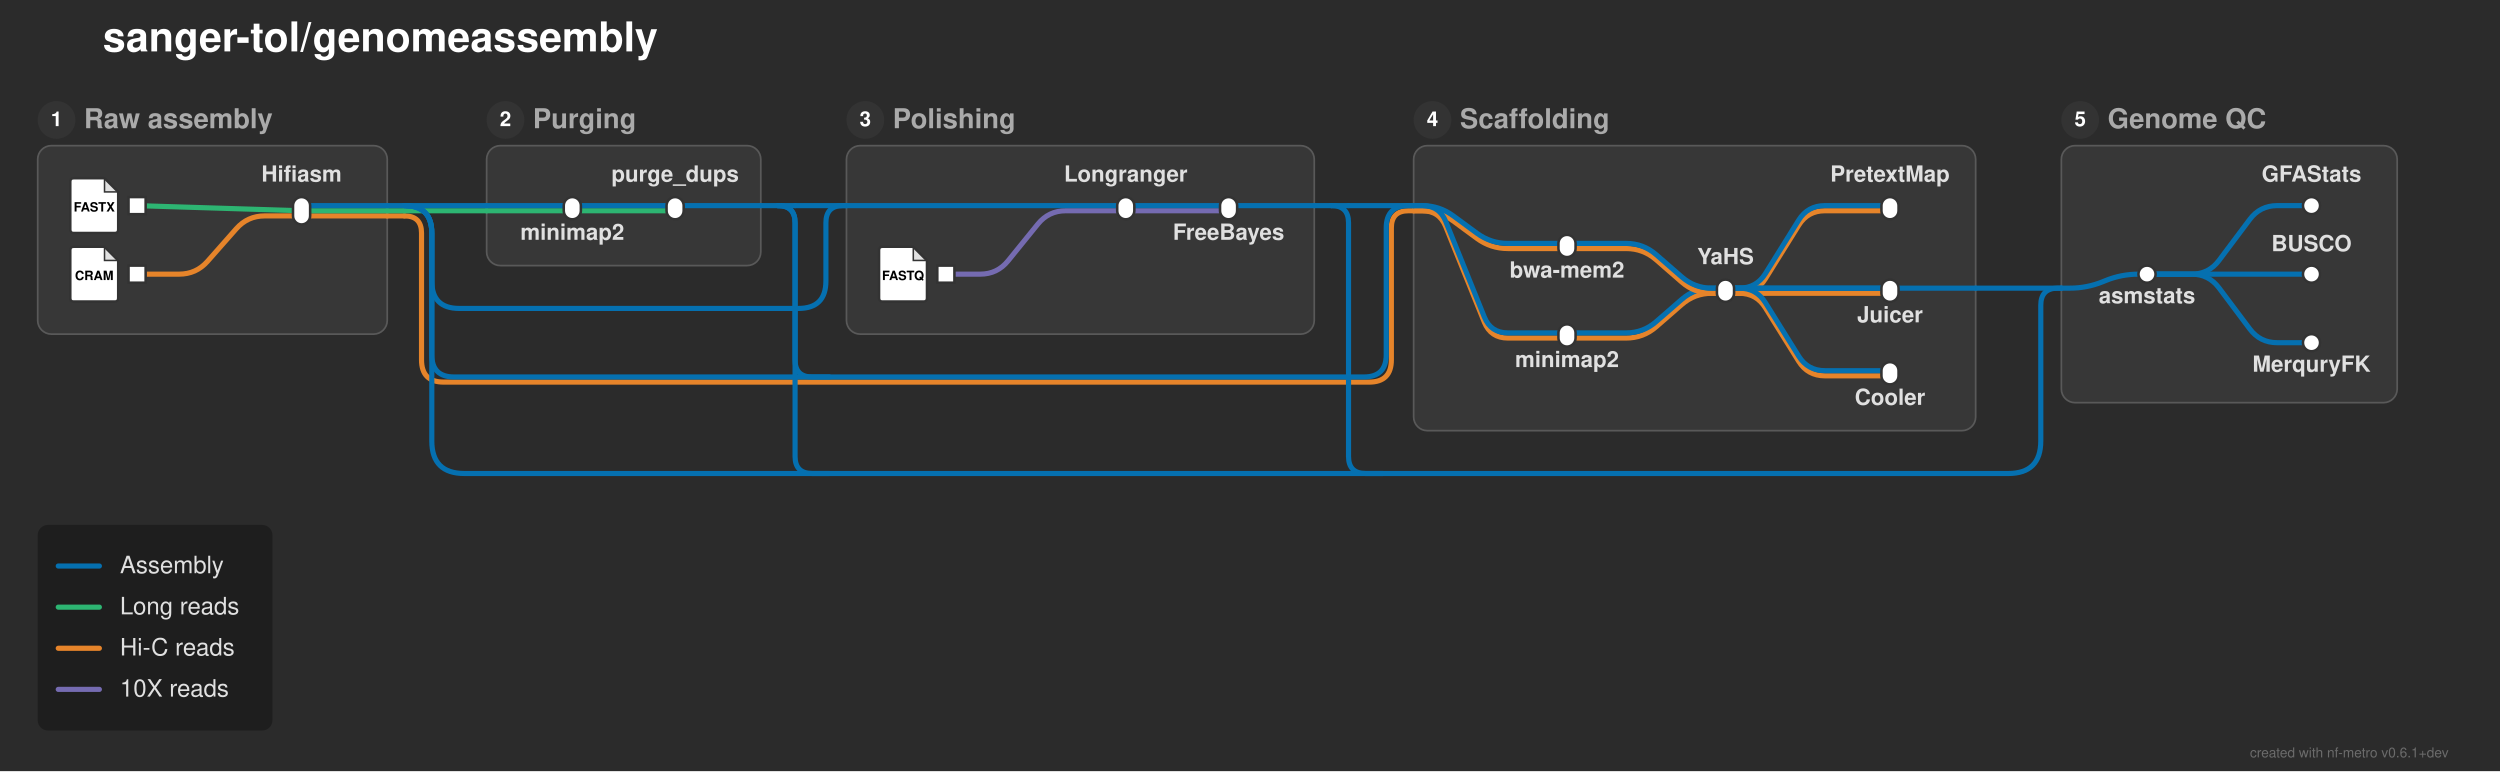
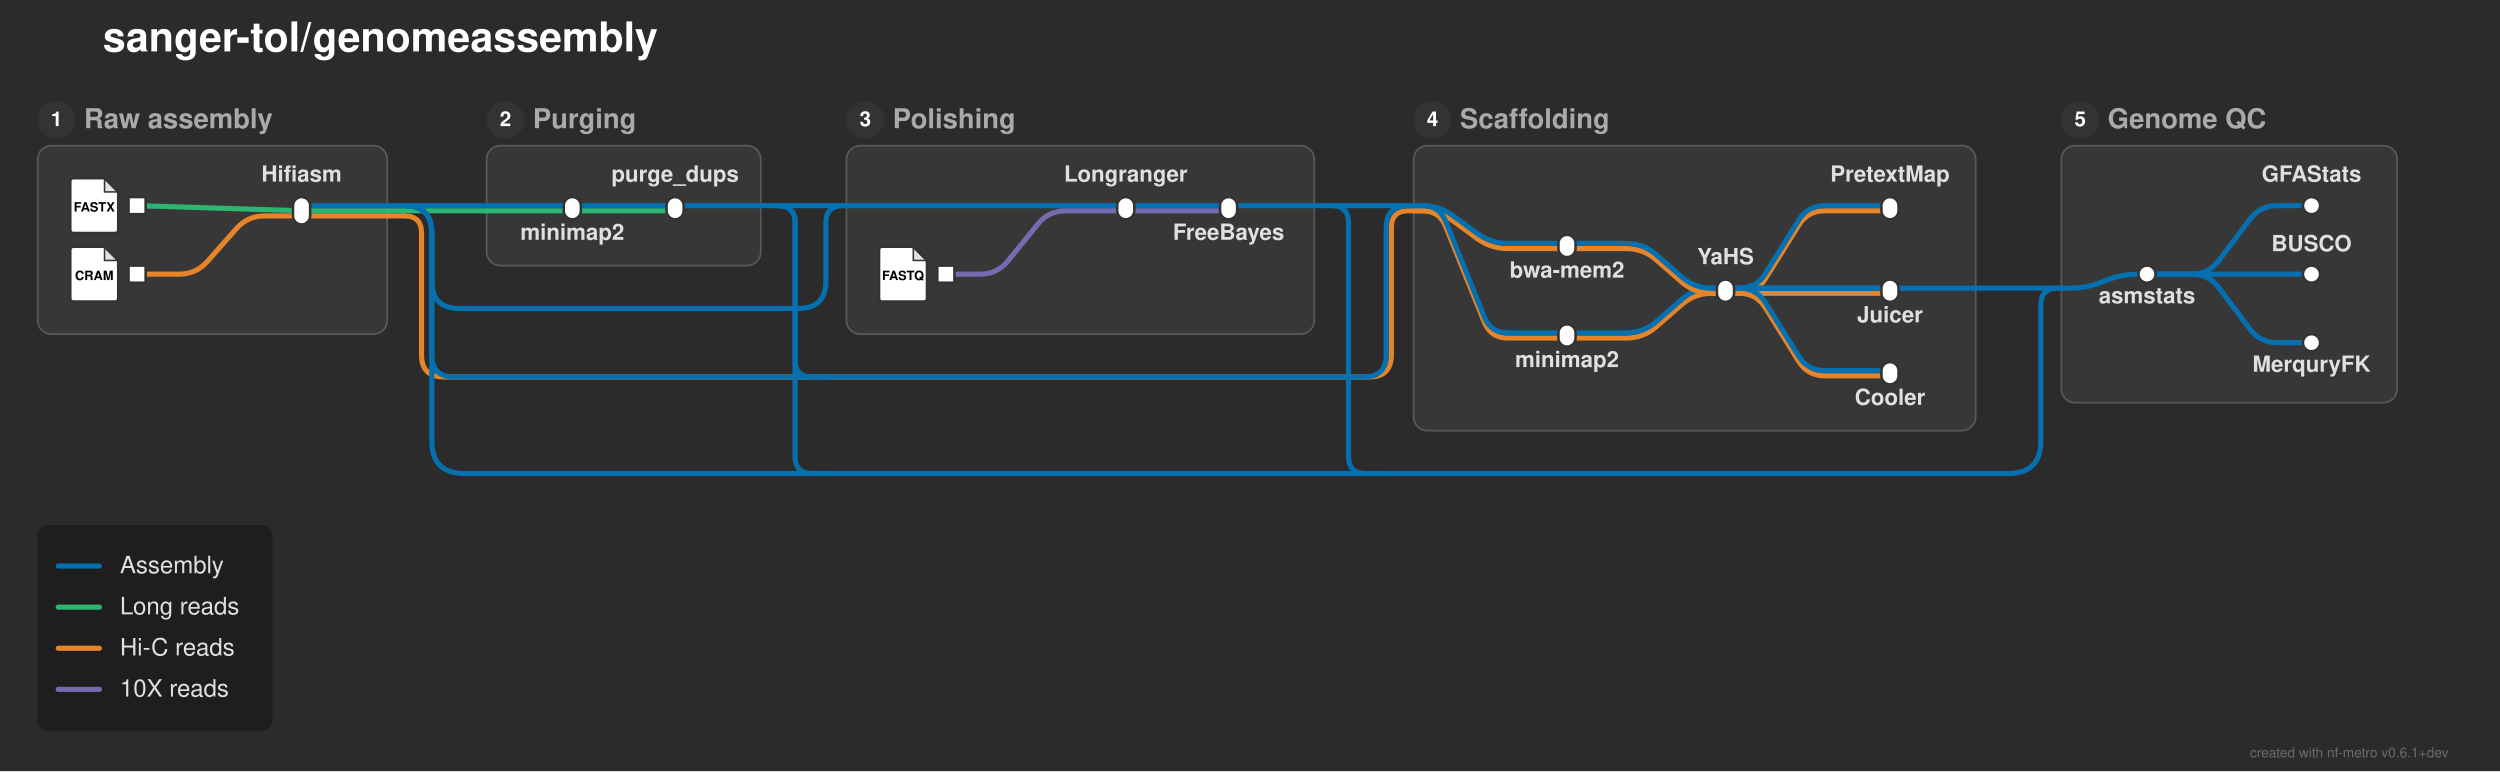
<svg xmlns="http://www.w3.org/2000/svg" width="1459" height="450" viewBox="0 0 1459 450">
  <defs>
</defs>
  <rect x="0" y="0" width="1459" height="450" fill="#2b2b2b" />
  <text x="60.0" y="30.0" font-size="24.0" fill="#ffffff" font-family="'Helvetica Neue', Helvetica, Arial, sans-serif" font-weight="bold" class="nf-metro-title">sanger-tol/genomeassembly</text>
  <rect x="22.0" y="85.0" width="204.0" height="110.0" rx="8" ry="8" fill="#373737" stroke="#595959" stroke-width="1.0" />
  <circle cx="33.0" cy="70.0" r="11" fill="#333333" class="nf-metro-section-num-circle" />
  <text x="33.0" y="70.0" font-size="12" fill="#ffffff" font-family="'Helvetica Neue', Helvetica, Arial, sans-serif" font-weight="bold" text-anchor="middle" dy="0.3em">1</text>
  <text x="49.0" y="70.0" font-size="16.0" fill="#aaaaaa" font-family="'Helvetica Neue', Helvetica, Arial, sans-serif" font-weight="bold" dy="0.3em" class="nf-metro-section-label">Raw assembly</text>
  <rect x="284.0" y="85.0" width="160.0" height="70.0" rx="8" ry="8" fill="#373737" stroke="#595959" stroke-width="1.0" />
  <circle cx="295.0" cy="70.0" r="11" fill="#333333" class="nf-metro-section-num-circle" />
  <text x="295.0" y="70.0" font-size="12" fill="#ffffff" font-family="'Helvetica Neue', Helvetica, Arial, sans-serif" font-weight="bold" text-anchor="middle" dy="0.3em">2</text>
  <text x="311.0" y="70.0" font-size="16.0" fill="#aaaaaa" font-family="'Helvetica Neue', Helvetica, Arial, sans-serif" font-weight="bold" dy="0.3em" class="nf-metro-section-label">Purging</text>
  <rect x="494.0" y="85.0" width="273.0" height="110.0" rx="8" ry="8" fill="#373737" stroke="#595959" stroke-width="1.0" />
  <circle cx="505.0" cy="70.0" r="11" fill="#333333" class="nf-metro-section-num-circle" />
  <text x="505.0" y="70.0" font-size="12" fill="#ffffff" font-family="'Helvetica Neue', Helvetica, Arial, sans-serif" font-weight="bold" text-anchor="middle" dy="0.3em">3</text>
  <text x="521.0" y="70.0" font-size="16.0" fill="#aaaaaa" font-family="'Helvetica Neue', Helvetica, Arial, sans-serif" font-weight="bold" dy="0.3em" class="nf-metro-section-label">Polishing</text>
  <rect x="825.0" y="85.0" width="328.0" height="166.329" rx="8" ry="8" fill="#373737" stroke="#595959" stroke-width="1.0" />
  <circle cx="836.0" cy="70.0" r="11" fill="#333333" class="nf-metro-section-num-circle" />
  <text x="836.0" y="70.0" font-size="12" fill="#ffffff" font-family="'Helvetica Neue', Helvetica, Arial, sans-serif" font-weight="bold" text-anchor="middle" dy="0.3em">4</text>
  <text x="852.0" y="70.0" font-size="16.0" fill="#aaaaaa" font-family="'Helvetica Neue', Helvetica, Arial, sans-serif" font-weight="bold" dy="0.3em" class="nf-metro-section-label">Scaffolding</text>
  <rect x="1203.0" y="85.0" width="196.0" height="150.0" rx="8" ry="8" fill="#373737" stroke="#595959" stroke-width="1.0" />
  <circle cx="1214.0" cy="70.0" r="11" fill="#333333" class="nf-metro-section-num-circle" />
  <text x="1214.0" y="70.0" font-size="12" fill="#ffffff" font-family="'Helvetica Neue', Helvetica, Arial, sans-serif" font-weight="bold" text-anchor="middle" dy="0.3em">5</text>
  <text x="1230.0" y="70.0" font-size="16.0" fill="#aaaaaa" font-family="'Helvetica Neue', Helvetica, Arial, sans-serif" font-weight="bold" dy="0.3em" class="nf-metro-section-label">Genome QC</text>
  <path d="M914.5,197.281 L949.0,197.281 Q959.0,197.281,966.542,190.715 L981.458,177.731 Q989.0,171.164,999.0,171.164 L1007.0,171.164" stroke="#e6842a" stroke-width="3.0" fill="none" stroke-linecap="round" stroke-linejoin="round" />
  <path d="M914.5,194.281 L949.0,194.281 Q959.0,194.281,966.542,187.715 L981.458,174.731 Q989.0,168.164,999.0,168.164 L1007.0,168.164" stroke="#0570b0" stroke-width="3.0" fill="none" stroke-linecap="round" stroke-linejoin="round" />
  <path d="M1007.0,171.164 L1015.0,171.164 Q1025.0,171.164,1030.287,162.676 L1049.713,131.488 Q1055.0,123.0,1065.0,123.0 L1103.0,123.0" stroke="#e6842a" stroke-width="3.0" fill="none" stroke-linecap="round" stroke-linejoin="round" />
  <path d="M1007.0,171.164 L1103.0,171.164" stroke="#e6842a" stroke-width="3.0" stroke-linecap="round" />
  <path d="M1007.0,171.164 L1015.0,171.164 Q1025.0,171.164,1030.287,179.653 L1049.713,210.841 Q1055.0,219.329,1065.0,219.329 L1103.0,219.329" stroke="#e6842a" stroke-width="3.0" fill="none" stroke-linecap="round" stroke-linejoin="round" />
  <path d="M1007.0,168.164 L1015.0,168.164 Q1025.0,168.164,1030.287,159.676 L1049.713,128.488 Q1055.0,120.0,1065.0,120.0 L1103.0,120.0" stroke="#0570b0" stroke-width="3.0" fill="none" stroke-linecap="round" stroke-linejoin="round" />
  <path d="M1007.0,168.164 L1103.0,168.164" stroke="#0570b0" stroke-width="3.0" stroke-linecap="round" />
  <path d="M1007.0,168.164 L1015.0,168.164 Q1025.0,168.164,1030.287,176.653 L1049.713,207.841 Q1055.0,216.329,1065.0,216.329 L1103.0,216.329" stroke="#0570b0" stroke-width="3.0" fill="none" stroke-linecap="round" stroke-linejoin="round" />
  <path d="M1203.0,168.164 L1208.0,168.164 Q1218.0,168.164,1227.258,164.385 L1228.742,163.779 Q1238.0,160.0,1248.0,160.0 L1253.0,160.0" stroke="#0570b0" stroke-width="3.0" fill="none" stroke-linecap="round" stroke-linejoin="round" />
  <path d="M1007.0,168.164 L1153.0,168.164" stroke="#0570b0" stroke-width="3.0" stroke-linecap="round" />
  <path d="M1153.0,168.164 L1203.0,168.164" stroke="#0570b0" stroke-width="3.0" stroke-linecap="round" />
  <path d="M80.0,160.0 L104.5,160.0 Q114.5,160.0,121.116,152.502 L137.884,133.498 Q144.5,126.0,154.5,126.0 L176.0,126.0" stroke="#e6842a" stroke-width="3.0" fill="none" stroke-linecap="round" stroke-linejoin="round" />
  <path d="M552.0,160.0 L572.0,160.0 Q582.0,160.0,588.298,152.232 L605.702,130.768 Q612.0,123.0,622.0,123.0 L657.0,123.0" stroke="#756bb1" stroke-width="3.0" fill="none" stroke-linecap="round" stroke-linejoin="round" />
  <path d="M1253.0,160.0 L1279.0,160.0 Q1289.0,160.0,1295.0,152.0 L1313.0,128.0 Q1319.0,120.0,1329.0,120.0 L1349.0,120.0" stroke="#0570b0" stroke-width="3.0" fill="none" stroke-linecap="round" stroke-linejoin="round" />
  <path d="M1253.0,160.0 L1349.0,160.0" stroke="#0570b0" stroke-width="3.0" stroke-linecap="round" />
  <path d="M1253.0,160.0 L1279.0,160.0 Q1289.0,160.0,1295.0,168.0 L1313.0,192.0 Q1319.0,200.0,1329.0,200.0 L1349.0,200.0" stroke="#0570b0" stroke-width="3.0" fill="none" stroke-linecap="round" stroke-linejoin="round" />
  <path d="M914.5,145.048 L949.0,145.048 Q959.0,145.048,966.542,151.614 L981.458,164.598 Q989.0,171.164,999.0,171.164 L1007.0,171.164" stroke="#e6842a" stroke-width="3.0" fill="none" stroke-linecap="round" stroke-linejoin="round" />
  <path d="M914.5,142.048 L949.0,142.048 Q959.0,142.048,966.542,148.614 L981.458,161.598 Q989.0,168.164,999.0,168.164 L1007.0,168.164" stroke="#0570b0" stroke-width="3.0" fill="none" stroke-linecap="round" stroke-linejoin="round" />
  <path d="M176.0,126.0 L226.0,126.0" stroke="#e6842a" stroke-width="3.0" stroke-linecap="round" />
  <path d="M226.0,126.0 L236.0,126.0" stroke="#e6842a" stroke-width="3.0" stroke-linecap="round" />
-   <path d="M236.0,126.0 L236.0,126.0 Q246.0,126.0,246.0,136.0 L246.0,210.0 Q246.0,223.0,259.0,223.0 L799.0,223.0 Q812.0,223.0,812.0,210.0 L812.0,133.0 Q812.0,123.0,822.0,123.0 L825.0,123.0" stroke="#e6842a" stroke-width="3.0" fill="none" stroke-linecap="round" stroke-linejoin="round" />
+   <path d="M236.0,126.0 L236.0,126.0 Q246.0,126.0,246.0,136.0 L246.0,207.0 Q246.0,220.0,259.0,220.0 L799.0,220.0 Q812.0,220.0,812.0,207.0 L812.0,133.0 Q812.0,123.0,822.0,123.0 L825.0,123.0" stroke="#e6842a" stroke-width="3.0" fill="none" stroke-linecap="round" stroke-linejoin="round" />
  <path d="M334.0,123.0 L394.0,123.0" stroke="#2db572" stroke-width="3.0" stroke-linecap="round" />
  <path d="M657.0,123.0 L717.0,123.0" stroke="#756bb1" stroke-width="3.0" stroke-linecap="round" />
  <path d="M176.0,123.0 L226.0,123.0" stroke="#2db572" stroke-width="3.0" stroke-linecap="round" />
  <path d="M284.0,123.0 L334.0,123.0" stroke="#2db572" stroke-width="3.0" stroke-linecap="round" />
  <path d="M825.0,123.0 L830.0,123.0 Q840.0,123.0,848.058,128.922 L861.942,139.126 Q870.0,145.048,880.0,145.048 L914.5,145.048" stroke="#e6842a" stroke-width="3.0" fill="none" stroke-linecap="round" stroke-linejoin="round" />
  <path d="M825.0,123.0 L830.0,123.0 Q840.0,123.0,843.745,132.272 L866.255,188.009 Q870.0,197.281,880.0,197.281 L914.5,197.281" stroke="#e6842a" stroke-width="3.0" fill="none" stroke-linecap="round" stroke-linejoin="round" />
  <path d="M226.0,123.0 L236.0,123.0" stroke="#2db572" stroke-width="3.0" stroke-linecap="round" />
  <path d="M236.0,123.0 L284.0,123.0" stroke="#2db572" stroke-width="3.0" stroke-linecap="round" />
  <path d="M80.0,120.0 L176.0,123.0" stroke="#2db572" stroke-width="3.0" stroke-linecap="round" />
  <path d="M334.0,120.0 L394.0,120.0" stroke="#0570b0" stroke-width="3.0" stroke-linecap="round" />
  <path d="M657.0,120.0 L717.0,120.0" stroke="#0570b0" stroke-width="3.0" stroke-linecap="round" />
  <path d="M176.0,120.0 L226.0,120.0" stroke="#0570b0" stroke-width="3.0" stroke-linecap="round" />
  <path d="M284.0,120.0 L334.0,120.0" stroke="#0570b0" stroke-width="3.0" stroke-linecap="round" />
  <path d="M494.0,120.0 L657.0,120.0" stroke="#0570b0" stroke-width="3.0" stroke-linecap="round" />
  <path d="M825.0,120.0 L830.0,120.0 Q840.0,120.0,848.058,125.922 L861.942,136.126 Q870.0,142.048,880.0,142.048 L914.5,142.048" stroke="#0570b0" stroke-width="3.0" fill="none" stroke-linecap="round" stroke-linejoin="round" />
  <path d="M825.0,120.0 L830.0,120.0 Q840.0,120.0,843.745,129.272 L866.255,185.009 Q870.0,194.281,880.0,194.281 L914.5,194.281" stroke="#0570b0" stroke-width="3.0" fill="none" stroke-linecap="round" stroke-linejoin="round" />
  <path d="M394.0,120.0 L444.0,120.0" stroke="#0570b0" stroke-width="3.0" stroke-linecap="round" />
  <path d="M717.0,120.0 L767.0,120.0" stroke="#0570b0" stroke-width="3.0" stroke-linecap="round" />
  <path d="M226.0,120.0 L236.0,120.0" stroke="#0570b0" stroke-width="3.0" stroke-linecap="round" />
  <path d="M236.0,120.0 L284.0,120.0" stroke="#0570b0" stroke-width="3.0" stroke-linecap="round" />
  <path d="M444.0,120.0 L454.0,120.0" stroke="#0570b0" stroke-width="3.0" stroke-linecap="round" />
  <path d="M767.0,120.0 L777.0,120.0" stroke="#0570b0" stroke-width="3.0" stroke-linecap="round" />
  <path d="M236.0,120.0 L236.0,120.0 Q252.0,120.0,252.0,136.0 L252.0,207.0 Q252.0,220.0,265.0,220.0 L796.0,220.0 Q809.0,220.0,809.0,207.0 L809.0,133.0 Q809.0,120.0,822.0,120.0 L825.0,120.0" stroke="#0570b0" stroke-width="3.0" fill="none" stroke-linecap="round" stroke-linejoin="round" />
  <path d="M454.0,120.0 L454.0,120.0 Q464.0,120.0,464.0,130.0 L464.0,210.0 Q464.0,220.0,474.0,220.0 L484.0,220.0" stroke="#0570b0" stroke-width="3.0" fill="none" stroke-linecap="round" stroke-linejoin="round" />
  <path d="M777.0,120.0 L787.0,120.0" stroke="#0570b0" stroke-width="3.0" stroke-linecap="round" />
  <path d="M787.0,120.0 L825.0,120.0" stroke="#0570b0" stroke-width="3.0" stroke-linecap="round" />
  <path d="M236.0,120.0 L236.0,120.0 Q252.0,120.0,252.0,136.0 L252.0,164.0 Q252.0,180.0,268.0,180.0 L466.0,180.0 Q482.0,180.0,482.0,164.0 L482.0,130.0 Q482.0,120.0,492.0,120.0 L494.0,120.0" stroke="#0570b0" stroke-width="3.0" fill="none" stroke-linecap="round" stroke-linejoin="round" />
  <path d="M454.0,120.0 L464.0,120.0" stroke="#0570b0" stroke-width="3.0" stroke-linecap="round" />
  <path d="M464.0,120.0 L494.0,120.0" stroke="#0570b0" stroke-width="3.0" stroke-linecap="round" />
  <path d="M236.0,120.0 L236.0,120.0 Q252.0,120.0,252.0,136.0 L252.0,257.329 Q252.0,276.329,271.0,276.329 L1172.0,276.329 Q1191.0,276.329,1191.0,257.329 L1191.0,178.164 Q1191.0,168.164,1201.0,168.164 L1203.0,168.164" stroke="#0570b0" stroke-width="3.0" fill="none" stroke-linecap="round" stroke-linejoin="round" />
  <path d="M454.0,120.0 L454.0,120.0 Q464.0,120.0,464.0,130.0 L464.0,266.329 Q464.0,276.329,474.0,276.329 L484.0,276.329" stroke="#0570b0" stroke-width="3.0" fill="none" stroke-linecap="round" stroke-linejoin="round" />
  <path d="M777.0,120.0 L777.0,120.0 Q787.0,120.0,787.0,130.0 L787.0,266.329 Q787.0,276.329,797.0,276.329 L807.0,276.329" stroke="#0570b0" stroke-width="3.0" fill="none" stroke-linecap="round" stroke-linejoin="round" />
  <rect x="75.0" y="115.0" width="10.0" height="10.0" fill="#ffffff" stroke="#333333" stroke-width="1.5" />
  <path d="M43.0,104.0 L61.0,104.0 L69.0,112.0 L69.0,134.0 Q69.0,136.0,67.0,136.0 L43.0,136.0 Q41.0,136.0,41.0,134.0 L41.0,106.0 Q41.0,104.0,43.0,104.0 Z" fill="#ffffff" stroke="#333333" stroke-width="1.5" stroke-linejoin="round" />
  <path d="M61.0,104.0 L61.0,112.0 L69.0,112.0 Z" fill="#333333" opacity="0.15" stroke="none" />
  <path d="M61.0,104.0 L61.0,112.0 L69.0,112.0" fill="none" stroke="#333333" stroke-width="0.9" />
  <text x="55.0" y="121.2" font-size="7.5" fill="#000000" font-family="'Helvetica Neue', Helvetica, Arial, sans-serif" font-weight="bold" text-anchor="middle" dy="0.3em">FASTX</text>
  <rect x="75.0" y="155.0" width="10.0" height="10.0" fill="#ffffff" stroke="#333333" stroke-width="1.5" />
  <path d="M43.0,144.0 L61.0,144.0 L69.0,152.0 L69.0,174.0 Q69.0,176.0,67.0,176.0 L43.0,176.0 Q41.0,176.0,41.0,174.0 L41.0,146.0 Q41.0,144.0,43.0,144.0 Z" fill="#ffffff" stroke="#333333" stroke-width="1.5" stroke-linejoin="round" />
  <path d="M61.0,144.0 L61.0,152.0 L69.0,152.0 Z" fill="#333333" opacity="0.15" stroke="none" />
  <path d="M61.0,144.0 L61.0,152.0 L69.0,152.0" fill="none" stroke="#333333" stroke-width="0.9" />
  <text x="55.0" y="161.2" font-size="7.5" fill="#000000" font-family="'Helvetica Neue', Helvetica, Arial, sans-serif" font-weight="bold" text-anchor="middle" dy="0.3em">CRAM</text>
  <rect x="171.0" y="115.0" width="10.0" height="16.0" rx="5.0" ry="5.0" fill="#ffffff" stroke="#333333" stroke-width="1.5" />
  <rect x="329.0" y="115.0" width="10.0" height="13.0" rx="5.0" ry="5.0" fill="#ffffff" stroke="#333333" stroke-width="1.5" />
  <rect x="389.0" y="115.0" width="10.0" height="13.0" rx="5.0" ry="5.0" fill="#ffffff" stroke="#333333" stroke-width="1.5" />
  <rect x="547.0" y="155.0" width="10.0" height="10.0" fill="#ffffff" stroke="#333333" stroke-width="1.5" />
  <path d="M515.0,144.0 L533.0,144.0 L541.0,152.0 L541.0,174.0 Q541.0,176.0,539.0,176.0 L515.0,176.0 Q513.0,176.0,513.0,174.0 L513.0,146.0 Q513.0,144.0,515.0,144.0 Z" fill="#ffffff" stroke="#333333" stroke-width="1.5" stroke-linejoin="round" />
  <path d="M533.0,144.0 L533.0,152.0 L541.0,152.0 Z" fill="#333333" opacity="0.15" stroke="none" />
  <path d="M533.0,144.0 L533.0,152.0 L541.0,152.0" fill="none" stroke="#333333" stroke-width="0.9" />
  <text x="527.0" y="161.2" font-size="7.5" fill="#000000" font-family="'Helvetica Neue', Helvetica, Arial, sans-serif" font-weight="bold" text-anchor="middle" dy="0.3em">FASTQ</text>
  <rect x="652.0" y="115.0" width="10.0" height="13.0" rx="5.0" ry="5.0" fill="#ffffff" stroke="#333333" stroke-width="1.5" />
  <rect x="712.0" y="115.0" width="10.0" height="13.0" rx="5.0" ry="5.0" fill="#ffffff" stroke="#333333" stroke-width="1.5" />
  <rect x="909.5" y="137.048" width="10.0" height="13.0" rx="5.0" ry="5.0" fill="#ffffff" stroke="#333333" stroke-width="1.5" />
  <rect x="909.5" y="189.281" width="10.0" height="13.0" rx="5.0" ry="5.0" fill="#ffffff" stroke="#333333" stroke-width="1.5" />
  <rect x="1002.0" y="163.164" width="10.0" height="13.0" rx="5.0" ry="5.0" fill="#ffffff" stroke="#333333" stroke-width="1.5" />
  <rect x="1098.0" y="115.0" width="10.0" height="13.0" rx="5.0" ry="5.0" fill="#ffffff" stroke="#333333" stroke-width="1.5" />
  <rect x="1098.0" y="163.164" width="10.0" height="13.0" rx="5.0" ry="5.0" fill="#ffffff" stroke="#333333" stroke-width="1.5" />
  <rect x="1098.0" y="211.329" width="10.0" height="13.0" rx="5.0" ry="5.0" fill="#ffffff" stroke="#333333" stroke-width="1.5" />
  <rect x="1248.0" y="155.0" width="10.0" height="10.0" rx="5.0" ry="5.0" fill="#ffffff" stroke="#333333" stroke-width="1.5" />
  <rect x="1344.0" y="115.0" width="10.0" height="10.0" rx="5.0" ry="5.0" fill="#ffffff" stroke="#333333" stroke-width="1.5" />
  <rect x="1344.0" y="155.0" width="10.0" height="10.0" rx="5.0" ry="5.0" fill="#ffffff" stroke="#333333" stroke-width="1.5" />
  <rect x="1344.0" y="195.0" width="10.0" height="10.0" rx="5.0" ry="5.0" fill="#ffffff" stroke="#333333" stroke-width="1.5" />
  <text x="914.5" y="156.048" font-size="13.0" fill="#e0e0e0" font-family="'Helvetica Neue', Helvetica, Arial, sans-serif" font-weight="bold" text-anchor="middle" dominant-baseline="hanging">bwa-mem2</text>
  <text x="334.0" y="134.0" font-size="13.0" fill="#e0e0e0" font-family="'Helvetica Neue', Helvetica, Arial, sans-serif" font-weight="bold" text-anchor="middle" dominant-baseline="hanging">minimap2</text>
  <text x="1253.0" y="171.0" font-size="13.0" fill="#e0e0e0" font-family="'Helvetica Neue', Helvetica, Arial, sans-serif" font-weight="bold" text-anchor="middle" dominant-baseline="hanging">asmstats</text>
  <text x="914.5" y="208.281" font-size="13.0" fill="#e0e0e0" font-family="'Helvetica Neue', Helvetica, Arial, sans-serif" font-weight="bold" text-anchor="middle" dominant-baseline="hanging">minimap2</text>
  <text x="1349.0" y="106.0" font-size="13.0" fill="#e0e0e0" font-family="'Helvetica Neue', Helvetica, Arial, sans-serif" font-weight="bold" text-anchor="middle" dominant-baseline="auto">GFAStats</text>
  <text x="394.0" y="106.0" font-size="13.0" fill="#e0e0e0" font-family="'Helvetica Neue', Helvetica, Arial, sans-serif" font-weight="bold" text-anchor="middle" dominant-baseline="auto">purge_dups</text>
  <text x="657.0" y="106.0" font-size="13.0" fill="#e0e0e0" font-family="'Helvetica Neue', Helvetica, Arial, sans-serif" font-weight="bold" text-anchor="middle" dominant-baseline="auto">Longranger</text>
  <text x="1007.0" y="154.164" font-size="13.0" fill="#e0e0e0" font-family="'Helvetica Neue', Helvetica, Arial, sans-serif" font-weight="bold" text-anchor="middle" dominant-baseline="auto">YaHS</text>
  <text x="1349.0" y="146.6" font-size="13.0" fill="#e0e0e0" font-family="'Helvetica Neue', Helvetica, Arial, sans-serif" font-weight="bold" text-anchor="middle" dominant-baseline="auto">BUSCO</text>
  <text x="176.0" y="106.0" font-size="13.0" fill="#e0e0e0" font-family="'Helvetica Neue', Helvetica, Arial, sans-serif" font-weight="bold" text-anchor="middle" dominant-baseline="auto">Hifiasm</text>
  <text x="1349.0" y="211.0" font-size="13.0" fill="#e0e0e0" font-family="'Helvetica Neue', Helvetica, Arial, sans-serif" font-weight="bold" text-anchor="middle" dominant-baseline="hanging">MerquryFK</text>
  <text x="1103.0" y="106.0" font-size="13.0" fill="#e0e0e0" font-family="'Helvetica Neue', Helvetica, Arial, sans-serif" font-weight="bold" text-anchor="middle" dominant-baseline="auto">PretextMap</text>
  <text x="717.0" y="134.0" font-size="13.0" fill="#e0e0e0" font-family="'Helvetica Neue', Helvetica, Arial, sans-serif" font-weight="bold" text-anchor="middle" dominant-baseline="hanging">FreeBayes</text>
  <text x="1103.0" y="182.164" font-size="13.0" fill="#e0e0e0" font-family="'Helvetica Neue', Helvetica, Arial, sans-serif" font-weight="bold" text-anchor="middle" dominant-baseline="hanging">Juicer</text>
  <text x="1103.0" y="230.329" font-size="13.0" fill="#e0e0e0" font-family="'Helvetica Neue', Helvetica, Arial, sans-serif" font-weight="bold" text-anchor="middle" dominant-baseline="hanging">Cooler</text>
  <rect x="22.0" y="306.329" width="137.0" height="120.0" rx="6" ry="6" fill="rgba(0, 0, 0, 0.3)" />
  <path d="M34.0,330.329 L58.0,330.329" stroke="#0570b0" stroke-width="3.0" stroke-linecap="round" />
  <text x="70.0" y="330.329" font-size="14.0" fill="#e0e0e0" font-family="'Helvetica Neue', Helvetica, Arial, sans-serif" dy="0.3em">Assembly</text>
  <path d="M34.0,354.329 L58.0,354.329" stroke="#2db572" stroke-width="3.0" stroke-linecap="round" />
  <text x="70.0" y="354.329" font-size="14.0" fill="#e0e0e0" font-family="'Helvetica Neue', Helvetica, Arial, sans-serif" dy="0.3em">Long reads</text>
  <path d="M34.0,378.329 L58.0,378.329" stroke="#e6842a" stroke-width="3.0" stroke-linecap="round" />
  <text x="70.0" y="378.329" font-size="14.0" fill="#e0e0e0" font-family="'Helvetica Neue', Helvetica, Arial, sans-serif" dy="0.3em">Hi-C reads</text>
  <path d="M34.0,402.329 L58.0,402.329" stroke="#756bb1" stroke-width="3.0" stroke-linecap="round" />
  <text x="70.0" y="402.329" font-size="14.0" fill="#e0e0e0" font-family="'Helvetica Neue', Helvetica, Arial, sans-serif" dy="0.3em">10X reads</text>
  <text x="1429.0" y="442.0" font-size="8" fill="rgba(150, 150, 150, 0.6)" font-family="'Helvetica Neue', Helvetica, Arial, sans-serif" text-anchor="end">created with nf-metro v0.6.1+dev</text>
</svg>
